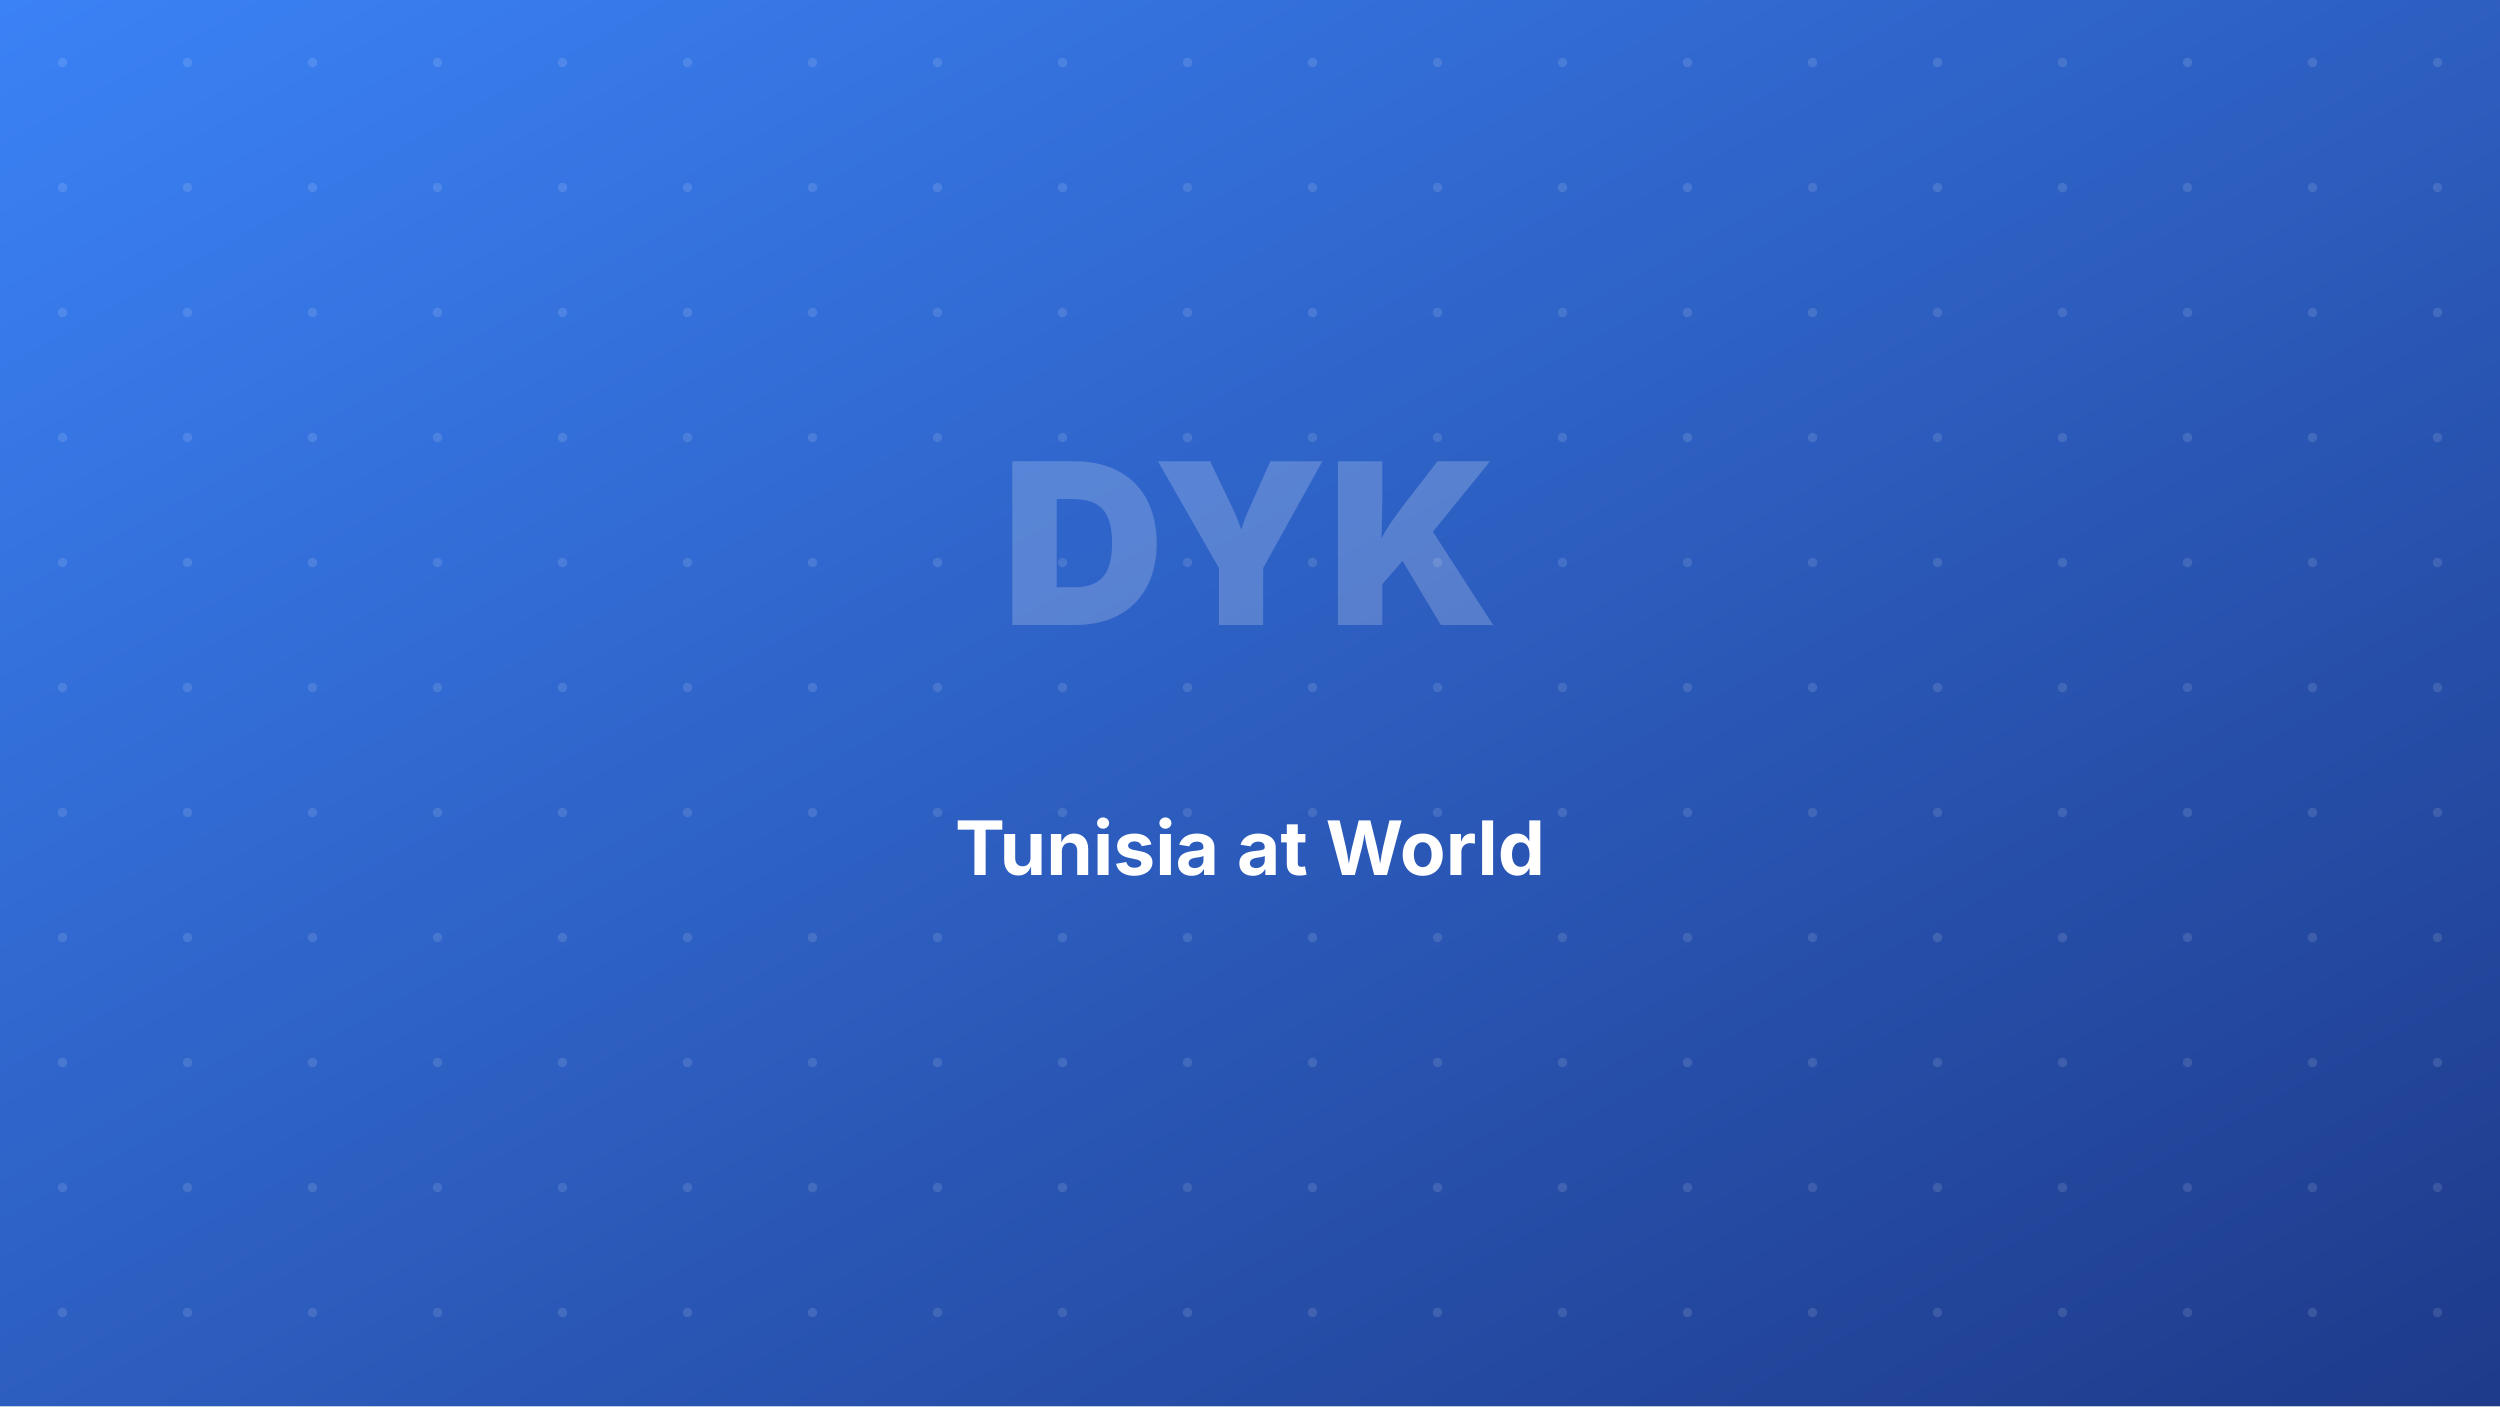
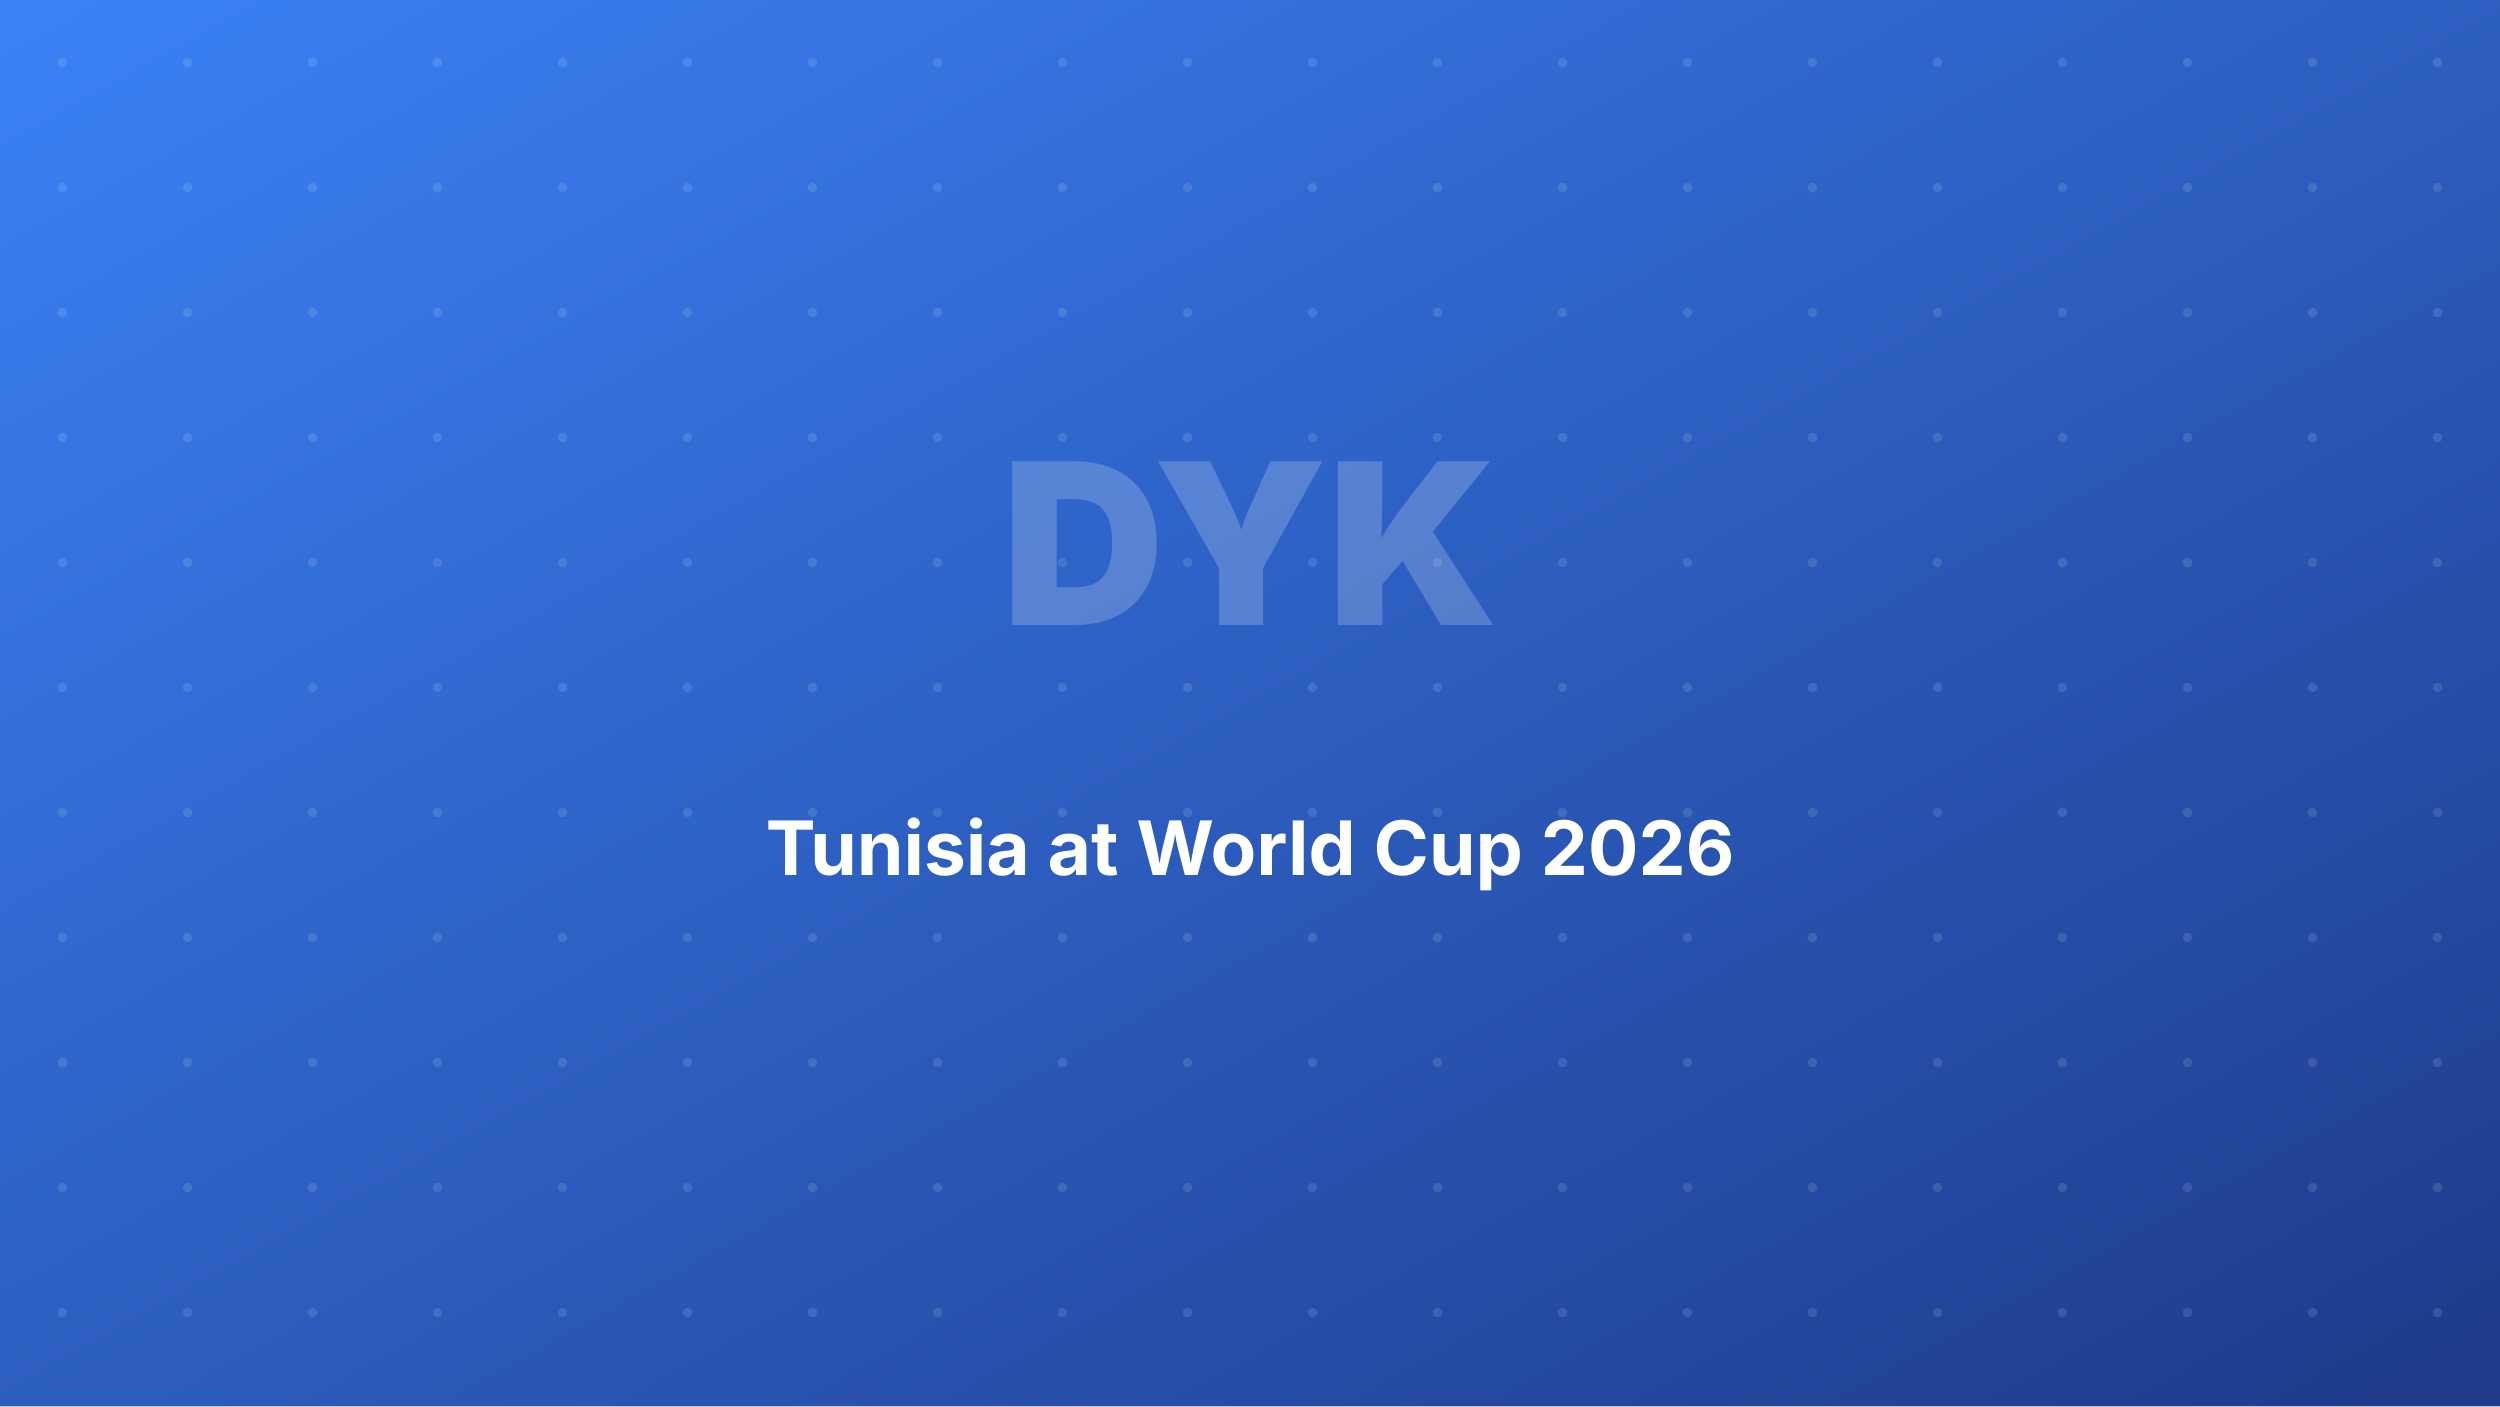
<svg xmlns="http://www.w3.org/2000/svg" width="800" height="450" viewBox="0 0 800 450" role="img" aria-labelledby="title">
  <defs>
    <linearGradient id="bg" x1="0" y1="0" x2="1" y2="1">
      <stop offset="0%" stop-color="#3B82F6" />
      <stop offset="100%" stop-color="#1E3A8A" />
    </linearGradient>
    <pattern id="dots" width="40" height="40" patternUnits="userSpaceOnUse">
      <circle cx="20" cy="20" r="1.5" fill="#fff" opacity=".12" />
    </pattern>
  </defs>
  <rect width="800" height="450" fill="url(#bg)" />
  <rect width="800" height="450" fill="url(#dots)" />
  <text x="400" y="200" text-anchor="middle" fill="#fff" opacity=".20" font-family="Inter, Cairo, Tajawal, Arial, sans-serif" font-size="72" font-weight="900">DYK</text>
-   <text x="400" y="280" text-anchor="middle" fill="#fff" font-family="Inter, Cairo, Tajawal, Arial, sans-serif" font-size="24" font-weight="700">Tunisia at World</text>
+   <text x="400" y="280" text-anchor="middle" fill="#fff" font-family="Inter, Cairo, Tajawal, Arial, sans-serif" font-size="24" font-weight="700">Tunisia at World Cup 2026</text>
</svg>
